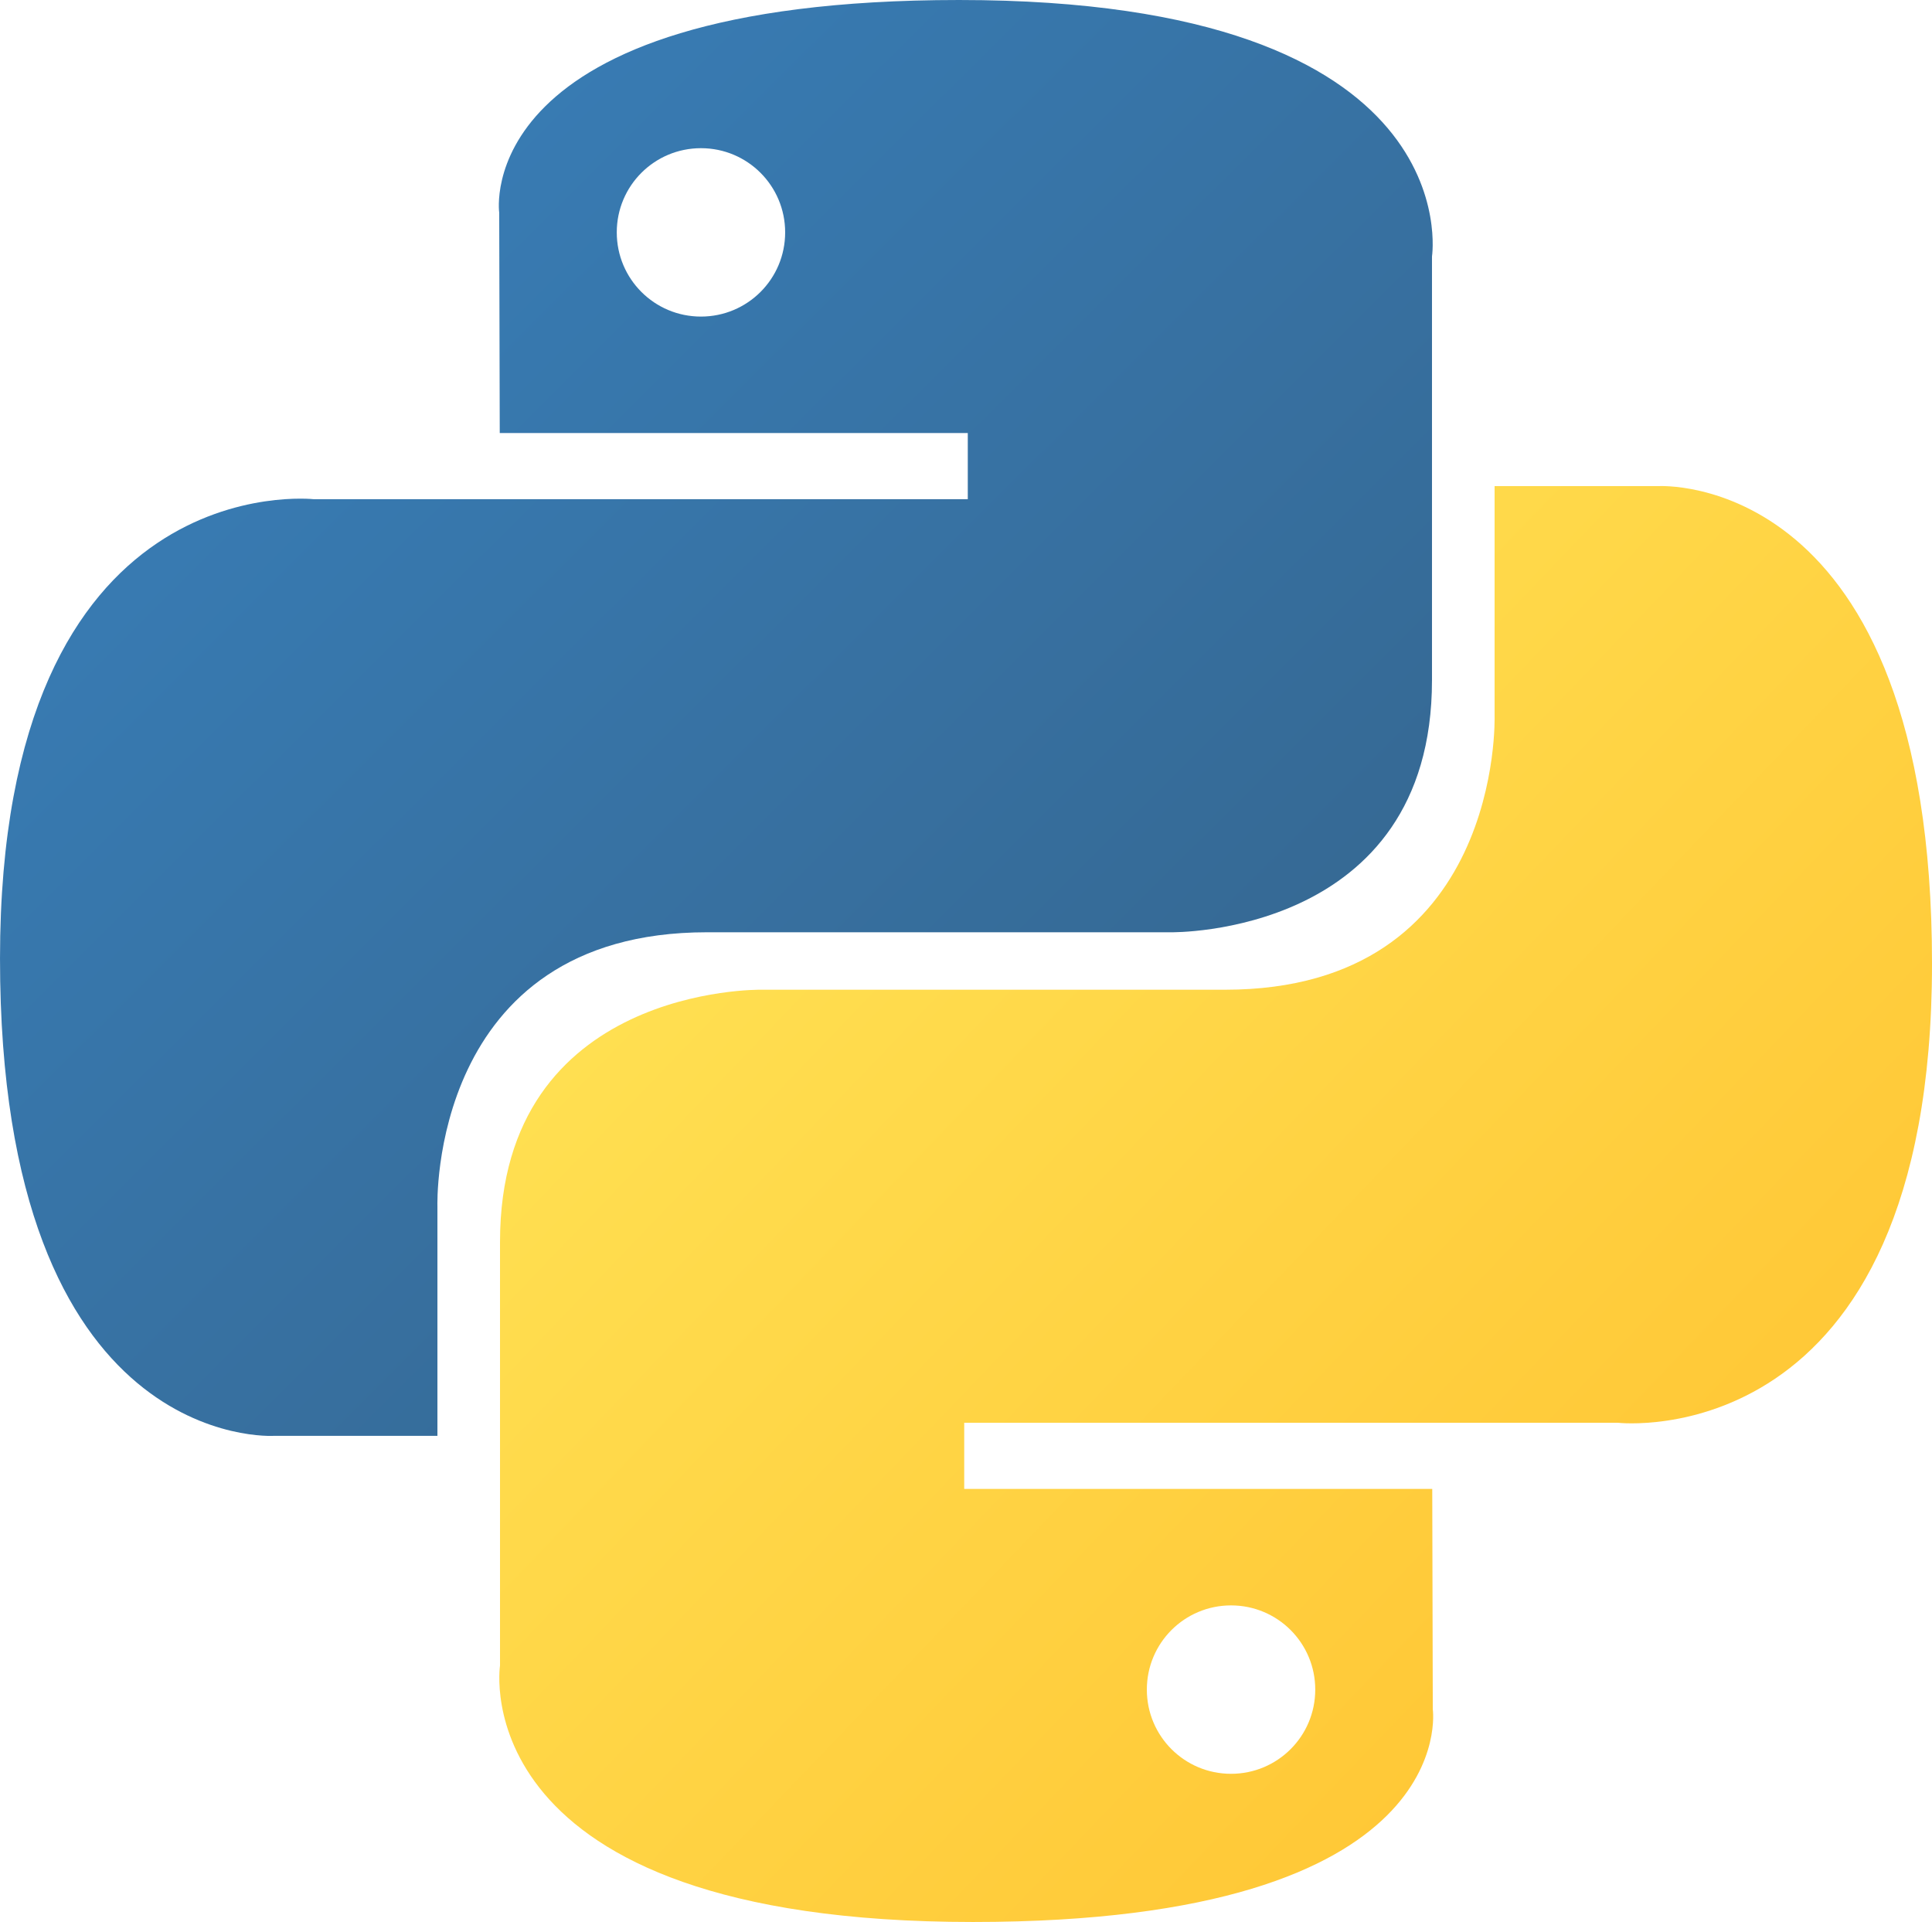
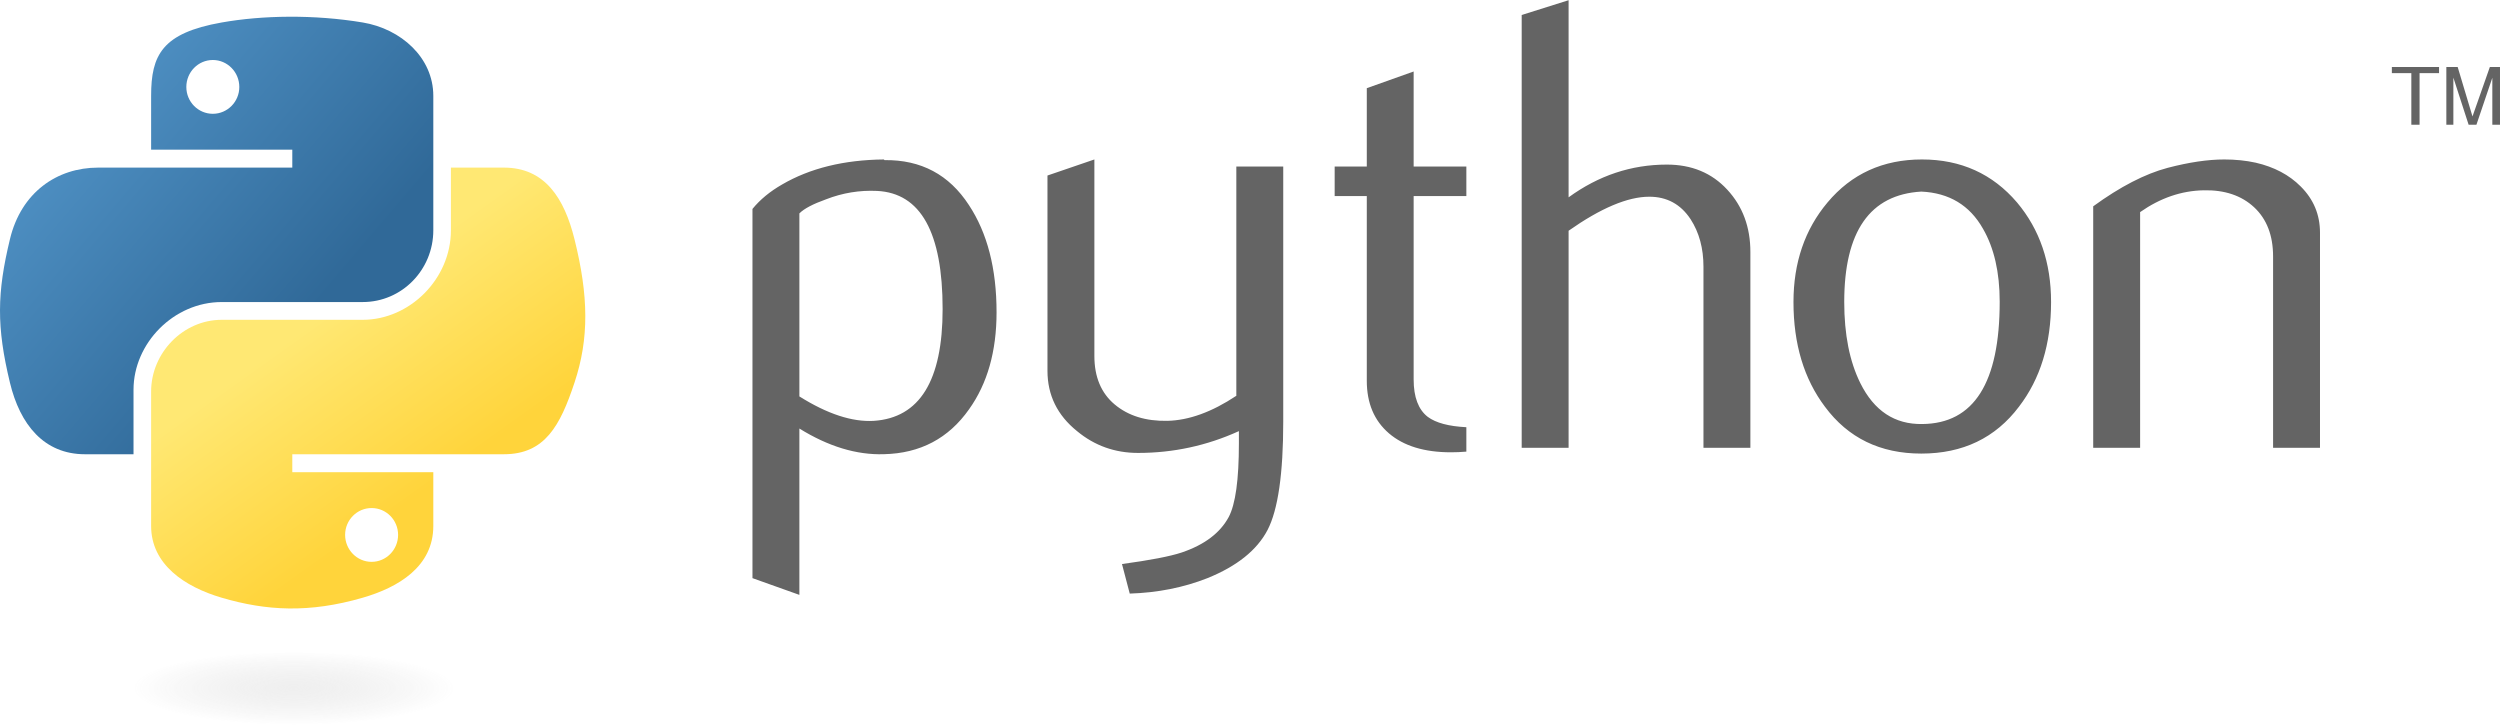
- <svg xmlns="http://www.w3.org/2000/svg" xmlns:xlink="http://www.w3.org/1999/xlink" width="110.421" height="109.846" id="svg2169" version="1.0">
-   <defs id="defs2171">
-     <linearGradient id="linearGradient11301">
-       <stop id="stop11303" offset="0" style="stop-color:#ffe052;stop-opacity:1" />
-       <stop id="stop11305" offset="1" style="stop-color:#ffc331;stop-opacity:1" />
-     </linearGradient>
-     <linearGradient gradientUnits="userSpaceOnUse" y2="168.101" x2="147.777" y1="111.921" x1="89.137" id="linearGradient11307" xlink:href="#linearGradient11301" />
-     <linearGradient id="linearGradient9515">
-       <stop id="stop9517" offset="0" style="stop-color:#387eb8;stop-opacity:1" />
-       <stop id="stop9519" offset="1" style="stop-color:#366994;stop-opacity:1" />
-     </linearGradient>
-     <linearGradient gradientUnits="userSpaceOnUse" y2="131.853" x2="110.149" y1="77.07" x1="55.549" id="linearGradient9521" xlink:href="#linearGradient9515" />
-   </defs>
-   <g id="layer1" transform="translate(-473.3609,-251.7249)">
-     <g id="g1894" transform="translate(428.4234,184.2561)">
-       <path style="opacity:1;color:#000000;fill:url(#linearGradient9521);fill-opacity:1;fill-rule:nonzero;stroke:none;stroke-width:1;stroke-linecap:butt;stroke-linejoin:miter;marker:none;marker-start:none;marker-mid:none;marker-end:none;stroke-miterlimit:4;stroke-dasharray:none;stroke-dashoffset:0;stroke-opacity:1;visibility:visible;display:inline;overflow:visible" d="M 99.75,67.469 C 71.718,67.469 73.469,79.625 73.469,79.625 L 73.5,92.219 L 100.25,92.219 L 100.25,96 L 62.875,96 C 62.875,96 44.938,93.966 44.938,122.25 C 44.937,150.534 60.594,149.531 60.594,149.531 L 69.938,149.531 L 69.938,136.406 C 69.938,136.406 69.434,120.75 85.344,120.75 C 101.254,120.75 111.875,120.75 111.875,120.75 C 111.875,120.75 126.781,120.991 126.781,106.344 C 126.781,91.697 126.781,82.125 126.781,82.125 C 126.781,82.125 129.044,67.469 99.75,67.469 z M 85,75.938 C 87.661,75.937 89.812,78.089 89.812,80.75 C 89.813,83.411 87.661,85.562 85,85.562 C 82.339,85.563 80.188,83.411 80.188,80.75 C 80.187,78.089 82.339,75.938 85,75.938 z " id="path8615" />
-       <path id="path8620" d="M 100.546,177.315 C 128.578,177.315 126.827,165.159 126.827,165.159 L 126.796,152.565 L 100.046,152.565 L 100.046,148.784 L 137.421,148.784 C 137.421,148.784 155.359,150.818 155.359,122.534 C 155.359,94.249 139.702,95.252 139.702,95.252 L 130.359,95.252 L 130.359,108.377 C 130.359,108.377 130.862,124.034 114.952,124.034 C 99.042,124.034 88.421,124.034 88.421,124.034 C 88.421,124.034 73.515,123.793 73.515,138.44 C 73.515,153.087 73.515,162.659 73.515,162.659 C 73.515,162.659 71.252,177.315 100.546,177.315 z M 115.296,168.846 C 112.635,168.846 110.484,166.695 110.484,164.034 C 110.484,161.372 112.635,159.221 115.296,159.221 C 117.958,159.221 120.109,161.372 120.109,164.034 C 120.109,166.695 117.958,168.846 115.296,168.846 z " style="opacity:1;color:#000000;fill:url(#linearGradient11307);fill-opacity:1;fill-rule:nonzero;stroke:none;stroke-width:1;stroke-linecap:butt;stroke-linejoin:miter;marker:none;marker-start:none;marker-mid:none;marker-end:none;stroke-miterlimit:4;stroke-dasharray:none;stroke-dashoffset:0;stroke-opacity:1;visibility:visible;display:inline;overflow:visible" />
-     </g>
-   </g>
+ <svg xmlns="http://www.w3.org/2000/svg" width="2500" height="726" viewBox="5.591 3.262 474.801 137.803">
+   <path d="M184.614 61.929c0-14.562-4.152-22.038-12.457-22.447-3.305-.156-6.53.37-9.669 1.589-2.505.896-4.191 1.784-5.078 2.681V78.51c5.312 3.334 10.029 4.884 14.143 4.64 8.703-.577 13.061-7.643 13.061-21.221zm10.244.604c0 7.398-1.735 13.539-5.225 18.422-3.889 5.527-9.279 8.373-16.17 8.529-5.195.165-10.547-1.462-16.054-4.874v31.591l-8.909-3.178v-70.12c1.462-1.793 3.344-3.333 5.624-4.64 5.303-3.09 11.745-4.678 19.329-4.756l.126.126c6.931-.087 12.271 2.759 16.024 8.529 3.5 5.293 5.255 12.077 5.255 20.371zM249.305 83.266c0 9.923-.994 16.794-2.982 20.615-1.998 3.82-5.8 6.871-11.414 9.143-4.552 1.793-9.475 2.768-14.757 2.934l-1.473-5.614c5.371-.73 9.153-1.462 11.346-2.193 4.318-1.462 7.281-3.703 8.909-6.706 1.306-2.446 1.949-7.115 1.949-14.025V85.1c-6.092 2.769-12.476 4.143-19.152 4.143-4.387 0-8.256-1.374-11.59-4.143-3.743-3.012-5.614-6.832-5.614-11.462v-37.08l8.909-3.051v37.321c0 3.986 1.286 7.057 3.859 9.211s5.907 3.188 9.991 3.109c4.084-.088 8.46-1.667 13.109-4.757v-43.54h8.909v48.415zM284.082 88.997a35.51 35.51 0 0 1-2.934.126c-5.039 0-8.968-1.198-11.774-3.606-2.798-2.407-4.201-5.73-4.201-9.971v-35.09h-6.102v-5.604h6.102V19.968l8.899-3.168v18.052h10.01v5.604h-10.01v34.846c0 3.344.896 5.712 2.689 7.097 1.54 1.14 3.987 1.793 7.32 1.959v4.639zM338.023 88.266h-8.909V53.878c0-3.499-.818-6.511-2.446-9.025-1.881-2.847-4.493-4.27-7.847-4.27-4.084 0-9.191 2.154-15.322 6.462v41.221h-8.908V6.069l8.908-2.807V40.7c5.692-4.143 11.911-6.219 18.666-6.219 4.718 0 8.538 1.589 11.463 4.757 2.934 3.167 4.396 7.115 4.396 11.833v37.195h-.001zM385.374 60.526c0-5.595-1.062-10.215-3.178-13.87-2.515-4.454-6.423-6.804-11.706-7.047-9.767.565-14.641 7.563-14.641 20.976 0 6.15 1.014 11.287 3.061 15.41 2.612 5.254 6.531 7.847 11.756 7.759 9.805-.079 14.708-7.818 14.708-23.228zm9.757.058c0 7.964-2.037 14.592-6.102 19.884-4.475 5.927-10.653 8.899-18.539 8.899-7.817 0-13.909-2.973-18.305-8.899-3.987-5.292-5.976-11.92-5.976-19.884 0-7.485 2.154-13.782 6.463-18.909 4.552-5.439 10.536-8.168 17.935-8.168 7.397 0 13.421 2.729 18.061 8.168 4.309 5.127 6.463 11.424 6.463 18.909zM446.205 88.266h-8.909V51.929c0-3.986-1.198-7.096-3.596-9.338-2.398-2.232-5.596-3.314-9.582-3.227-4.229.078-8.256 1.462-12.076 4.143v44.759h-8.909v-45.86c5.127-3.732 9.845-6.17 14.153-7.31 4.064-1.062 7.651-1.589 10.741-1.589 2.114 0 4.104.204 5.975.614 3.499.809 6.346 2.31 8.538 4.513 2.447 2.437 3.665 5.36 3.665 8.782v40.85z" fill="#646464" />
+   <linearGradient id="a" gradientUnits="userSpaceOnUse" x1="-2031.312" y1="275.868" x2="-1922.296" y2="182.075" gradientTransform="matrix(.5625 0 0 -.568 1145.56 166.282)">
+     <stop offset="0" stop-color="#5a9fd4" />
+     <stop offset="1" stop-color="#306998" />
+   </linearGradient>
+   <path d="M60.51 6.398c-4.584.021-8.961.412-12.812 1.094-11.346 2.005-13.406 6.2-13.406 13.938v10.219h26.812v3.406H24.229c-7.792 0-14.616 4.684-16.75 13.594-2.462 10.213-2.571 16.586 0 27.25 1.906 7.938 6.458 13.594 14.25 13.594h9.219v-12.25c0-8.85 7.657-16.656 16.75-16.656h26.781c7.455 0 13.406-6.138 13.406-13.625V21.429c0-7.266-6.13-12.725-13.406-13.938-4.607-.766-9.385-1.115-13.969-1.093zm-14.5 8.218c2.77 0 5.031 2.299 5.031 5.125 0 2.816-2.262 5.094-5.031 5.094-2.779 0-5.031-2.277-5.031-5.094 0-2.826 2.252-5.125 5.031-5.125z" fill="url(#a)" />
+   <linearGradient id="b" gradientUnits="userSpaceOnUse" x1="-1880.151" y1="125.305" x2="-1919.08" y2="180.384" gradientTransform="matrix(.5625 0 0 -.568 1145.56 166.282)">
+     <stop offset="0" stop-color="#ffd43b" />
+     <stop offset="1" stop-color="#ffe873" />
+   </linearGradient>
+   <path d="M91.229 35.054V46.96c0 9.231-7.826 17-16.75 17H47.698c-7.336 0-13.406 6.278-13.406 13.625v25.531c0 7.267 6.318 11.541 13.406 13.625 8.487 2.496 16.626 2.947 26.781 0 6.75-1.954 13.406-5.888 13.406-13.625V92.898H61.104v-3.406h40.187c7.793 0 10.696-5.436 13.406-13.594 2.8-8.398 2.681-16.476 0-27.25-1.926-7.757-5.604-13.594-13.406-13.594H91.229zM76.166 99.71c2.779 0 5.031 2.277 5.031 5.094 0 2.826-2.252 5.125-5.031 5.125-2.77 0-5.031-2.299-5.031-5.125 0-2.816 2.262-5.094 5.031-5.094z" fill="url(#b)" />
+   <path d="M463.554 26.909h1.562v-9.796h3.699v-1.168h-8.962v1.168h3.7v9.796m6.648 0h1.334v-8.947l2.896 8.946h1.485l3.019-8.916v8.917h1.456V15.946h-1.926l-3.299 9.393-2.812-9.393h-2.153v10.963" fill="#646464" />
+   <radialGradient id="c" cx="-3393.238" cy="376.791" r="29.037" gradientTransform="matrix(0 -.2399 -1.0547 0 458.797 -680.1)" gradientUnits="userSpaceOnUse">
+     <stop offset="0" stop-color="#b8b8b8" stop-opacity=".498" />
+     <stop offset="1" stop-color="#7f7f7f" stop-opacity="0" />
+   </radialGradient>
+   <path d="M97.339 134.098c0 3.848-16.087 6.967-35.932 6.967-19.844 0-35.931-3.119-35.931-6.967s16.087-6.968 35.931-6.968c19.845 0 35.932 3.12 35.932 6.968z" opacity=".444" fill="url(#c)" />
</svg>
